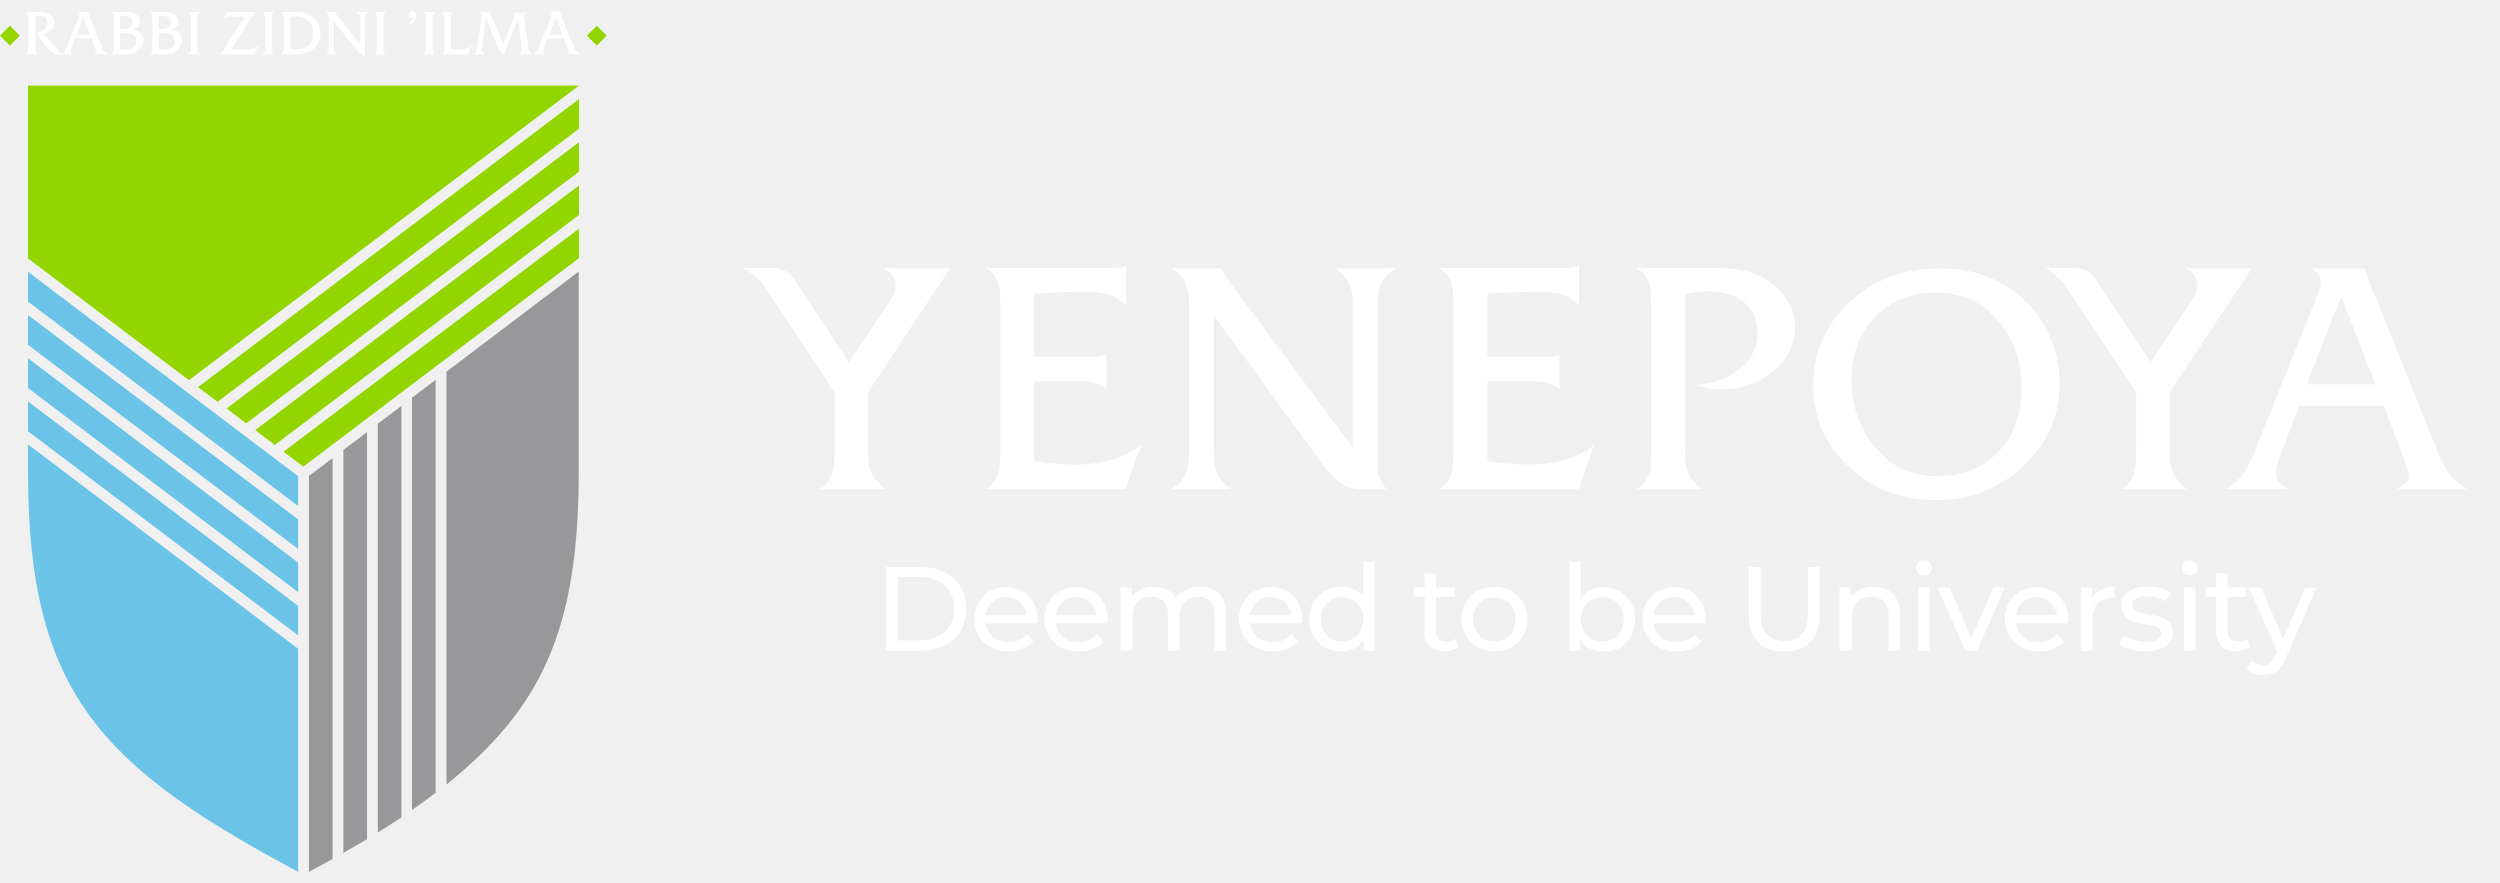
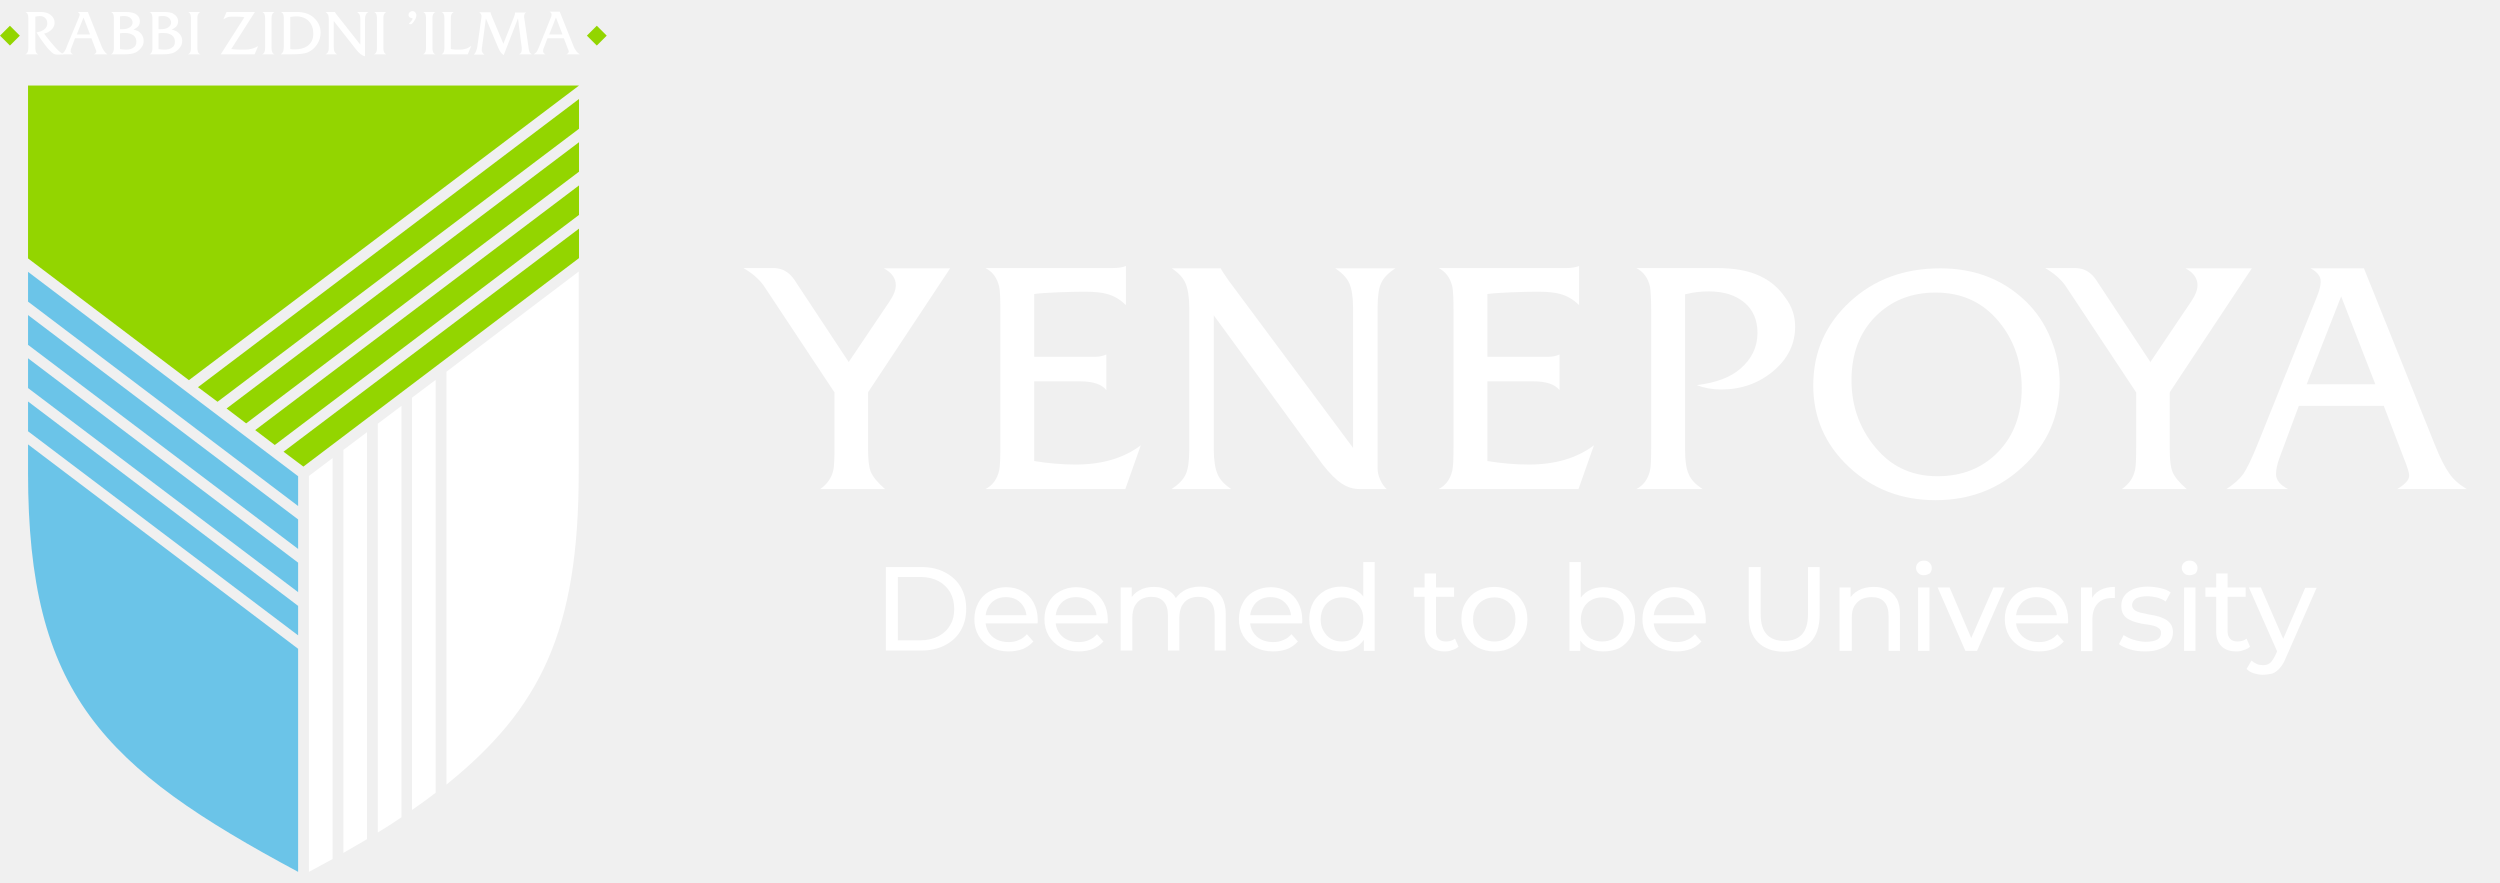
<svg xmlns="http://www.w3.org/2000/svg" version="1.1" id="Layer_1" x="0px" y="0px" viewBox="0 0 856.2 302.4" style="enable-background:new 0 0 856.2 302.4;" xml:space="preserve">
  <style type="text/css">
	.st0{fill:#FFFFFF;}
	.st1{fill:#6BC4E8;}
	.st2{fill:#93D500;}
- 	.st3{fill:#98989A;}
+ 	.st3{fill:#FFFFFF;}
</style>
  <g>
    <path class="st0" d="M303.4,222.9v-28.7h12.1c3.1,0,5.8,0.6,8.1,1.8c2.3,1.2,4.2,2.9,5.4,5c1.3,2.2,1.9,4.7,1.9,7.5   c0,2.8-0.6,5.3-1.9,7.5c-1.3,2.2-3.1,3.8-5.4,5c-2.3,1.2-5,1.8-8.1,1.8H303.4z M307.5,219.3h7.7c2.4,0,4.4-0.5,6.2-1.4   c1.7-0.9,3.1-2.2,4-3.8c1-1.6,1.4-3.5,1.4-5.6c0-2.2-0.5-4-1.4-5.7c-1-1.6-2.3-2.9-4-3.8c-1.7-0.9-3.8-1.4-6.2-1.4h-7.7V219.3z" />
    <path class="st0" d="M345.4,223.1c-2.3,0-4.4-0.5-6.1-1.4c-1.8-1-3.1-2.3-4.1-3.9c-1-1.7-1.5-3.6-1.5-5.7c0-2.2,0.5-4.1,1.4-5.7   c0.9-1.7,2.2-3,3.9-3.9c1.7-0.9,3.5-1.4,5.6-1.4c2.1,0,4,0.5,5.6,1.4c1.6,0.9,2.9,2.2,3.8,3.9c0.9,1.7,1.4,3.6,1.4,5.9   c0,0.2,0,0.4,0,0.6c0,0.2,0,0.4-0.1,0.6h-18.5v-2.8h16.4l-1.6,1c0-1.4-0.3-2.6-0.9-3.7c-0.6-1.1-1.4-1.9-2.5-2.6   c-1.1-0.6-2.3-0.9-3.7-0.9c-1.4,0-2.6,0.3-3.6,0.9c-1.1,0.6-1.9,1.5-2.5,2.6c-0.6,1.1-0.9,2.4-0.9,3.8v0.7c0,1.4,0.3,2.7,1,3.9   c0.7,1.1,1.6,2,2.8,2.6c1.2,0.6,2.6,0.9,4.1,0.9c1.3,0,2.5-0.2,3.5-0.7c1.1-0.4,2-1.1,2.8-2l2.2,2.5c-1,1.1-2.2,2-3.7,2.6   C348.8,222.8,347.2,223.1,345.4,223.1" />
    <path class="st0" d="M369.4,223.1c-2.3,0-4.4-0.5-6.1-1.4c-1.8-1-3.1-2.3-4.1-3.9c-1-1.7-1.5-3.6-1.5-5.7c0-2.2,0.5-4.1,1.4-5.7   c0.9-1.7,2.2-3,3.9-3.9c1.7-0.9,3.5-1.4,5.6-1.4c2.1,0,4,0.5,5.6,1.4c1.6,0.9,2.9,2.2,3.8,3.9c0.9,1.7,1.4,3.6,1.4,5.9   c0,0.2,0,0.4,0,0.6c0,0.2,0,0.4-0.1,0.6h-18.5v-2.8h16.4l-1.6,1c0-1.4-0.3-2.6-0.9-3.7c-0.6-1.1-1.4-1.9-2.5-2.6   c-1.1-0.6-2.3-0.9-3.7-0.9c-1.4,0-2.6,0.3-3.6,0.9c-1.1,0.6-1.9,1.5-2.5,2.6c-0.6,1.1-0.9,2.4-0.9,3.8v0.7c0,1.4,0.3,2.7,1,3.9   c0.7,1.1,1.6,2,2.8,2.6c1.2,0.6,2.6,0.9,4.1,0.9c1.3,0,2.5-0.2,3.5-0.7c1.1-0.4,2-1.1,2.8-2l2.2,2.5c-1,1.1-2.2,2-3.7,2.6   C372.9,222.8,371.2,223.1,369.4,223.1" />
    <path class="st0" d="M383.8,222.9v-21.7h3.8v5.8l-0.6-1.5c0.7-1.4,1.7-2.5,3.2-3.3c1.4-0.8,3.1-1.2,5-1.2c2.1,0,3.9,0.5,5.4,1.5   c1.5,1,2.5,2.6,2.9,4.6l-1.6-0.7c0.7-1.7,1.8-3,3.4-4c1.6-1,3.6-1.5,5.7-1.5c1.7,0,3.3,0.3,4.6,1c1.3,0.7,2.4,1.7,3.1,3.1   c0.7,1.4,1.1,3.2,1.1,5.3v12.5H416v-12c0-2.1-0.5-3.7-1.5-4.8c-1-1.1-2.4-1.6-4.1-1.6c-1.3,0-2.5,0.3-3.4,0.8   c-1,0.5-1.7,1.4-2.3,2.4c-0.5,1.1-0.8,2.4-0.8,4v11.2h-3.9v-12c0-2.1-0.5-3.7-1.5-4.8c-1-1.1-2.4-1.6-4.2-1.6   c-1.3,0-2.4,0.3-3.4,0.8c-1,0.5-1.7,1.4-2.3,2.4c-0.5,1.1-0.8,2.4-0.8,4v11.2H383.8z" />
    <path class="st0" d="M436,223.1c-2.3,0-4.4-0.5-6.1-1.4c-1.8-1-3.1-2.3-4.1-3.9c-1-1.7-1.5-3.6-1.5-5.7c0-2.2,0.5-4.1,1.4-5.7   c0.9-1.7,2.2-3,3.9-3.9c1.7-0.9,3.5-1.4,5.6-1.4c2.1,0,4,0.5,5.6,1.4c1.6,0.9,2.9,2.2,3.8,3.9c0.9,1.7,1.4,3.6,1.4,5.9   c0,0.2,0,0.4,0,0.6c0,0.2,0,0.4-0.1,0.6h-18.5v-2.8h16.4l-1.6,1c0-1.4-0.3-2.6-0.9-3.7c-0.6-1.1-1.4-1.9-2.5-2.6   c-1.1-0.6-2.3-0.9-3.7-0.9c-1.4,0-2.6,0.3-3.6,0.9c-1.1,0.6-1.9,1.5-2.5,2.6c-0.6,1.1-0.9,2.4-0.9,3.8v0.7c0,1.4,0.3,2.7,1,3.9   c0.7,1.1,1.6,2,2.8,2.6c1.2,0.6,2.6,0.9,4.1,0.9c1.3,0,2.5-0.2,3.5-0.7c1.1-0.4,2-1.1,2.8-2l2.2,2.5c-1,1.1-2.2,2-3.7,2.6   C439.4,222.8,437.8,223.1,436,223.1" />
    <path class="st0" d="M459.3,223.1c-2.1,0-4-0.5-5.6-1.4c-1.7-0.9-3-2.2-3.9-3.9c-1-1.7-1.4-3.6-1.4-5.8c0-2.2,0.5-4.1,1.4-5.8   c1-1.7,2.3-2.9,3.9-3.9c1.7-0.9,3.5-1.4,5.6-1.4c1.8,0,3.5,0.4,5,1.2c1.5,0.8,2.7,2,3.5,3.7c0.9,1.6,1.3,3.7,1.3,6.1   c0,2.5-0.4,4.5-1.3,6.1c-0.9,1.6-2,2.9-3.5,3.7C462.9,222.7,461.2,223.1,459.3,223.1 M459.6,219.7c1.4,0,2.6-0.3,3.7-0.9   c1.1-0.6,2-1.5,2.6-2.7c0.6-1.2,1-2.5,1-4c0-1.6-0.3-2.9-1-4c-0.6-1.1-1.5-2-2.6-2.6c-1.1-0.6-2.3-0.9-3.7-0.9   c-1.4,0-2.6,0.3-3.7,0.9c-1.1,0.6-2,1.5-2.6,2.6s-1,2.5-1,4c0,1.5,0.3,2.9,1,4c0.7,1.2,1.5,2.1,2.6,2.7   C457,219.4,458.3,219.7,459.6,219.7 M467.1,222.9V217l0.2-5l-0.4-5v-14.5h3.9v30.4H467.1z" />
    <path class="st0" d="M484.2,201.2H498v3.2h-13.8V201.2z M494.8,223.1c-2.2,0-3.9-0.6-5.1-1.8c-1.2-1.2-1.8-2.9-1.8-5v-19.9h3.9   v19.7c0,1.2,0.3,2.1,0.9,2.7c0.6,0.6,1.4,0.9,2.5,0.9c1.2,0,2.3-0.3,3.1-1l1.2,2.8c-0.6,0.5-1.3,0.9-2.1,1.1   C496.5,223,495.7,223.1,494.8,223.1" />
    <path class="st0" d="M511.8,223.1c-2.2,0-4.1-0.5-5.8-1.4c-1.7-1-3-2.3-4-4c-1-1.7-1.5-3.6-1.5-5.7c0-2.2,0.5-4.1,1.5-5.7   c1-1.7,2.3-3,4-3.9c1.7-0.9,3.6-1.4,5.8-1.4c2.2,0,4.1,0.5,5.8,1.4c1.7,0.9,3,2.2,4,3.9c1,1.7,1.5,3.6,1.5,5.8   c0,2.2-0.5,4.1-1.5,5.7c-1,1.7-2.3,3-4,3.9C515.9,222.7,514,223.1,511.8,223.1 M511.8,219.7c1.4,0,2.6-0.3,3.7-0.9   c1.1-0.6,2-1.5,2.6-2.7c0.6-1.2,0.9-2.5,0.9-4c0-1.6-0.3-2.9-0.9-4c-0.6-1.1-1.5-2-2.6-2.6c-1.1-0.6-2.4-0.9-3.7-0.9   c-1.4,0-2.6,0.3-3.7,0.9c-1.1,0.6-2,1.5-2.6,2.6c-0.7,1.1-1,2.5-1,4c0,1.5,0.3,2.9,1,4c0.7,1.2,1.5,2.1,2.6,2.7   C509.2,219.4,510.5,219.7,511.8,219.7" />
    <path class="st0" d="M537.5,222.9v-30.4h3.9V207l-0.4,5l0.2,5v5.9H537.5z M549,223.1c-1.9,0-3.5-0.4-5-1.2   c-1.5-0.8-2.7-2.1-3.5-3.7c-0.9-1.6-1.3-3.7-1.3-6.1s0.4-4.5,1.3-6.1c0.9-1.6,2.1-2.9,3.6-3.7c1.5-0.8,3.1-1.2,4.9-1.2   c2.1,0,4,0.5,5.7,1.4c1.6,0.9,2.9,2.2,3.9,3.9s1.4,3.6,1.4,5.8s-0.5,4.2-1.4,5.8c-1,1.7-2.3,3-3.9,3.9   C553.1,222.7,551.2,223.1,549,223.1 M548.7,219.7c1.4,0,2.6-0.3,3.8-0.9c1.1-0.6,2-1.5,2.6-2.7c0.6-1.2,1-2.5,1-4   c0-1.6-0.3-2.9-1-4c-0.6-1.1-1.5-2-2.6-2.6c-1.1-0.6-2.4-0.9-3.8-0.9c-1.4,0-2.6,0.3-3.7,0.9c-1.1,0.6-2,1.5-2.6,2.6   c-0.6,1.1-1,2.5-1,4c0,1.5,0.3,2.9,1,4s1.5,2.1,2.6,2.7C546.1,219.4,547.4,219.7,548.7,219.7" />
    <path class="st0" d="M574.2,223.1c-2.3,0-4.4-0.5-6.1-1.4c-1.8-1-3.1-2.3-4.1-3.9c-1-1.7-1.5-3.6-1.5-5.7c0-2.2,0.5-4.1,1.4-5.7   c0.9-1.7,2.2-3,3.9-3.9c1.7-0.9,3.5-1.4,5.6-1.4c2.1,0,4,0.5,5.6,1.4c1.6,0.9,2.9,2.2,3.8,3.9c0.9,1.7,1.4,3.6,1.4,5.9   c0,0.2,0,0.4,0,0.6c0,0.2,0,0.4-0.1,0.6h-18.5v-2.8H582l-1.6,1c0-1.4-0.3-2.6-0.9-3.7c-0.6-1.1-1.4-1.9-2.5-2.6   c-1.1-0.6-2.3-0.9-3.7-0.9c-1.4,0-2.6,0.3-3.6,0.9c-1.1,0.6-1.9,1.5-2.5,2.6c-0.6,1.1-0.9,2.4-0.9,3.8v0.7c0,1.4,0.3,2.7,1,3.9   c0.7,1.1,1.6,2,2.8,2.6c1.2,0.6,2.6,0.9,4.1,0.9c1.3,0,2.5-0.2,3.5-0.7c1.1-0.4,2-1.1,2.8-2l2.2,2.5c-1,1.1-2.2,2-3.7,2.6   C577.6,222.8,576,223.1,574.2,223.1" />
    <path class="st0" d="M611,223.2c-3.8,0-6.7-1.1-8.9-3.2c-2.2-2.2-3.2-5.3-3.2-9.5v-16.3h4.1v16.1c0,3.2,0.7,5.5,2.1,7   c1.4,1.5,3.4,2.2,6,2.2c2.6,0,4.6-0.7,6-2.2c1.4-1.5,2.1-3.8,2.1-7v-16.1h4v16.3c0,4.2-1.1,7.3-3.2,9.5   C617.8,222.1,614.8,223.2,611,223.2" />
    <path class="st0" d="M630,222.9v-21.7h3.8v5.9l-0.6-1.6c0.7-1.4,1.8-2.5,3.3-3.3c1.5-0.8,3.2-1.2,5.2-1.2c1.8,0,3.3,0.3,4.7,1   c1.4,0.7,2.4,1.7,3.2,3.1c0.8,1.4,1.1,3.2,1.1,5.3v12.5h-3.9v-12c0-2.1-0.5-3.7-1.5-4.8c-1-1.1-2.5-1.6-4.3-1.6   c-1.4,0-2.6,0.3-3.6,0.8c-1,0.5-1.8,1.4-2.4,2.4c-0.6,1.1-0.8,2.4-0.8,4v11.2H630z" />
    <path class="st0" d="M658.9,197c-0.8,0-1.4-0.2-1.9-0.7c-0.5-0.5-0.8-1.1-0.8-1.8c0-0.7,0.3-1.4,0.8-1.8c0.5-0.5,1.1-0.7,1.9-0.7   c0.8,0,1.4,0.2,1.9,0.7c0.5,0.5,0.8,1.1,0.8,1.8c0,0.7-0.2,1.4-0.7,1.9C660.3,196.7,659.7,197,658.9,197 M656.9,201.2h3.9v21.7   h-3.9V201.2z" />
    <polygon class="st0" points="673.1,222.9 663.6,201.2 667.7,201.2 676.1,220.8 674.1,220.8 682.7,201.2 686.6,201.2 677.1,222.9     " />
    <path class="st0" d="M698.3,223.1c-2.3,0-4.4-0.5-6.1-1.4c-1.8-1-3.1-2.3-4.1-3.9c-1-1.7-1.5-3.6-1.5-5.7c0-2.2,0.5-4.1,1.4-5.7   c0.9-1.7,2.2-3,3.9-3.9c1.7-0.9,3.5-1.4,5.6-1.4c2.1,0,4,0.5,5.6,1.4c1.6,0.9,2.9,2.2,3.8,3.9c0.9,1.7,1.4,3.6,1.4,5.9   c0,0.2,0,0.4,0,0.6c0,0.2,0,0.4-0.1,0.6h-18.5v-2.8h16.4l-1.6,1c0-1.4-0.3-2.6-0.9-3.7c-0.6-1.1-1.4-1.9-2.5-2.6   c-1.1-0.6-2.3-0.9-3.7-0.9c-1.4,0-2.6,0.3-3.6,0.9c-1.1,0.6-1.9,1.5-2.5,2.6s-0.9,2.4-0.9,3.8v0.7c0,1.4,0.3,2.7,1,3.9   c0.7,1.1,1.6,2,2.8,2.6c1.2,0.6,2.6,0.9,4.1,0.9c1.3,0,2.5-0.2,3.5-0.7c1.1-0.4,2-1.1,2.8-2l2.2,2.5c-1,1.1-2.2,2-3.7,2.6   C701.8,222.8,700.1,223.1,698.3,223.1" />
    <path class="st0" d="M712.7,222.9v-21.7h3.8v5.9l-0.4-1.5c0.6-1.5,1.6-2.6,3-3.4c1.4-0.8,3.2-1.2,5.2-1.2v3.8c-0.2,0-0.3,0-0.5,0   h-0.4c-2.1,0-3.8,0.6-5,1.9c-1.2,1.3-1.8,3.1-1.8,5.5v10.8H712.7z" />
    <path class="st0" d="M734.6,223.1c-1.8,0-3.5-0.2-5.1-0.7c-1.6-0.5-2.9-1.1-3.8-1.8l1.6-3.1c0.9,0.6,2.1,1.2,3.4,1.6   c1.4,0.4,2.8,0.7,4.2,0.7c1.8,0,3.1-0.3,4-0.8c0.8-0.5,1.2-1.2,1.2-2.2c0-0.7-0.2-1.2-0.7-1.6c-0.5-0.4-1.1-0.7-1.9-0.9   s-1.7-0.4-2.7-0.5c-1-0.1-2-0.3-2.9-0.6c-1-0.2-1.9-0.6-2.7-1c-0.8-0.4-1.5-1-2-1.8c-0.5-0.8-0.7-1.8-0.7-3c0-1.3,0.4-2.5,1.1-3.4   c0.7-1,1.8-1.7,3.1-2.3c1.4-0.5,3-0.8,4.8-0.8c1.4,0,2.9,0.2,4.3,0.5c1.5,0.3,2.7,0.8,3.6,1.5l-1.7,3.1c-1-0.7-2-1.1-3.1-1.4   c-1.1-0.2-2.1-0.4-3.2-0.4c-1.7,0-3,0.3-3.9,0.8c-0.8,0.6-1.3,1.3-1.3,2.2c0,0.7,0.3,1.3,0.8,1.7c0.5,0.4,1.2,0.7,2,0.9   c0.8,0.2,1.7,0.4,2.7,0.6c1,0.2,2,0.3,3,0.6c1,0.2,1.9,0.6,2.7,1c0.8,0.4,1.5,1,2,1.7c0.5,0.7,0.8,1.7,0.8,2.9   c0,1.3-0.4,2.4-1.1,3.4c-0.8,1-1.8,1.7-3.2,2.2C738.3,222.9,736.6,223.1,734.6,223.1" />
    <path class="st0" d="M749.9,197c-0.8,0-1.4-0.2-1.9-0.7c-0.5-0.5-0.8-1.1-0.8-1.8c0-0.7,0.3-1.4,0.8-1.8c0.5-0.5,1.1-0.7,1.9-0.7   c0.8,0,1.4,0.2,1.9,0.7c0.5,0.5,0.8,1.1,0.8,1.8c0,0.7-0.2,1.4-0.7,1.9C751.4,196.7,750.7,197,749.9,197 M748,201.2h3.9v21.7H748   V201.2z" />
    <path class="st0" d="M755.3,201.2h13.8v3.2h-13.8V201.2z M765.9,223.1c-2.2,0-3.9-0.6-5.1-1.8c-1.2-1.2-1.8-2.9-1.8-5v-19.9h3.9   v19.7c0,1.2,0.3,2.1,0.9,2.7c0.6,0.6,1.4,0.9,2.5,0.9c1.2,0,2.3-0.3,3.1-1l1.2,2.8c-0.6,0.5-1.3,0.9-2.1,1.1   C767.6,223,766.8,223.1,765.9,223.1" />
    <path class="st0" d="M774.9,231.1c-1,0-2-0.2-3-0.5c-1-0.3-1.8-0.8-2.5-1.5l1.7-2.9c0.5,0.5,1.1,0.9,1.8,1.2   c0.7,0.3,1.4,0.4,2.1,0.4c1,0,1.7-0.2,2.4-0.7c0.6-0.5,1.2-1.4,1.8-2.6l1.4-3l0.4-0.5l8.5-19.7h3.9l-10.5,23.9   c-0.6,1.5-1.3,2.7-2.1,3.6c-0.8,0.9-1.6,1.5-2.6,1.9C777.1,230.9,776,231.1,774.9,231.1 M780.1,223.6l-9.9-22.4h4.1l8.4,19.3   L780.1,223.6z" />
    <path class="st0" d="M390.7,152.5l-5.3,15h-47.9c2.5-1.3,4-3.4,4.7-6.4c0.3-1.4,0.4-4.2,0.4-8.4v-46.2c0-4.1-0.1-6.9-0.4-8.3   c-0.7-3-2.2-5.1-4.7-6.4h43.7c1.7,0,3.1-0.2,4.4-0.7v13.4c-2-2-4.2-3.2-6.4-3.8c-1.7-0.5-4.2-0.8-7.6-0.8c-4.8,0-14.2,0.3-17.4,0.8   v21.5h20.8c1.5,0,2.8-0.3,3.9-0.8v12.2c-1.6-2-4.6-3-9-3h-15.7v27.3c4.9,0.8,9.6,1.2,14.2,1.2C377.4,159.1,384.9,156.9,390.7,152.5   " />
    <path class="st0" d="M545.9,152.5l-5.3,15h-47.9c2.5-1.3,4-3.4,4.7-6.4c0.3-1.4,0.4-4.2,0.4-8.4v-46.2c0-4.1-0.1-6.9-0.4-8.3   c-0.7-3-2.2-5.1-4.7-6.4h43.7c1.7,0,3.1-0.2,4.4-0.7v13.4c-2-2-4.2-3.2-6.4-3.8c-1.7-0.5-4.2-0.8-7.6-0.8c-4.8,0-14.2,0.3-17.4,0.8   v21.5h20.8c1.5,0,2.8-0.3,3.9-0.8v12.2c-1.6-2-4.6-3-9-3h-15.7v27.3c4.9,0.8,9.6,1.2,14.2,1.2C532.6,159.1,540.1,156.9,545.9,152.5   " />
    <path class="st0" d="M614.8,111.9c0,5.9-2.5,11-7.5,15.2c-5,4.2-11,6.3-17.9,6.3c-2.9,0-5.7-0.5-8.3-1.5c6.5-0.8,11.4-2.6,14.8-5.5   c4-3.4,6-7.5,6-12.4c0-4.4-1.5-7.9-4.5-10.4c-3-2.5-7-3.8-12.2-3.8c-2.7,0-5.4,0.3-8.1,1V154c0,3.8,0.4,6.6,1.3,8.5   c0.8,1.9,2.4,3.5,4.7,5h-22.7c2.5-1.3,4-3.4,4.7-6.4c0.3-1.3,0.4-4.1,0.4-8.3v-46.3c0-4.2-0.2-7-0.4-8.3c-0.7-3-2.2-5.1-4.7-6.4h11   h4.2h8.6h3.6c6.2,0,11.2,0.9,15.1,2.8c3.6,1.7,6.4,4.2,8.5,7.3C613.8,105,614.8,108.4,614.8,111.9" />
    <path class="st0" d="M705.4,131.1c0,11.3-4.1,20.8-12.4,28.5c-8.2,7.8-18.3,11.7-30.1,11.7c-11.7,0-21.6-3.8-29.7-11.4   C625.1,152.3,621,143,621,132c0-11.4,4.2-20.9,12.5-28.6c8.3-7.7,18.6-11.5,31-11.5c11.8,0,21.5,3.8,29.3,11.3   c3.6,3.5,6.5,7.7,8.5,12.7C704.4,120.9,705.4,126,705.4,131.1 M692.4,133c0-8.9-2.6-16.5-7.8-22.8c-5.5-6.7-12.7-10-21.7-10   c-8.4,0-15.3,2.8-20.7,8.3c-5.4,5.5-8.1,12.8-8.1,21.7c0,9.4,3.1,17.5,9.3,24.3c5.2,5.7,11.9,8.6,20.1,8.6c8.6,0,15.5-2.8,20.9-8.4   C689.7,149.2,692.4,141.9,692.4,133" />
    <path class="st0" d="M844.8,167.5H821c2.8-1.7,4.1-3.2,4.1-4.6c0-0.9-0.6-3-2-6.4l-6.7-17.5h-29.1l-6.5,17.5   c-0.9,2.3-1.3,4.3-1.3,5.9c0,2,1.4,3.7,4.1,5.1h-21.1c2.6-1.7,4.5-3.4,5.8-5.2c1.2-1.8,2.9-5.2,4.9-10.2l20.3-50.5   c0.9-2.2,1.3-3.9,1.3-5.2c0-1.8-1.2-3.3-3.5-4.5h18.3l24.2,60.2c1.8,4.6,3.5,7.9,5,10C840.2,164.2,842.3,166,844.8,167.5    M813.5,131.6l-11.7-30.1L790,131.6H813.5z" />
    <path class="st0" d="M471.8,160.5v-55.1c0-3.8,0.4-6.7,1.2-8.4c0.8-1.8,2.4-3.5,4.9-5.1h-20.6c2.4,1.6,4,3.3,4.8,5.1   c0.8,1.8,1.3,4.6,1.3,8.4v48l-42.6-57.3c-1.7-2.4-2.6-3.8-2.7-4.2h-16.8c2.3,1.5,3.9,3.2,4.7,5.1c0.8,1.8,1.3,4.7,1.3,8.4V154   c0,3.8-0.4,6.7-1.2,8.4c-0.8,1.8-2.4,3.5-4.9,5.1h20.5c-2.3-1.5-3.9-3.2-4.7-5.1c-0.8-1.8-1.3-4.7-1.3-8.4v-46l37.3,51.1   c4.9,6.2,8.3,8.4,12.8,8.4h9.1C473.1,165.8,471.8,162.9,471.8,160.5" />
    <path class="st0" d="M297.3,134.4V154c0,3.5,0.3,6,0.9,7.5c0.7,1.8,2.4,3.8,4.9,6h-22.2c2.4-1.7,3.9-3.8,4.5-6.5   c0.3-1.2,0.4-4,0.4-8.2v-18.4l-23.6-35.6c-1.9-3.1-4.8-5.4-7.6-7h10.1c4.3,0,6.4,2.4,8,5l18.7,28.3" />
    <path class="st0" d="M295,137.8l30.4-45.9h-22.7c2.8,1.5,4.1,3.5,4.1,5.8c0,1.5-0.7,3.4-2.2,5.6l-16.3,24.2" />
    <path class="st0" d="M743.1,134.4V154c0,3.5,0.3,6,0.9,7.5c0.7,1.8,2.4,3.8,4.9,6h-22.2c2.4-1.7,3.9-3.8,4.5-6.5   c0.3-1.2,0.4-4,0.4-8.2v-18.4L708,98.8c-1.9-3.1-4.8-5.4-7.6-7h10.1c4.3,0,6.4,2.4,8,5l18.7,28.3" />
    <path class="st0" d="M740.8,137.8l30.4-45.9h-22.7c2.8,1.5,4.1,3.5,4.1,5.8c0,1.5-0.7,3.4-2.2,5.6l-16.3,24.2" />
    <polygon class="st1" points="102.1,188 102.1,177.9 9.6,107.9 9.6,118.1  " />
    <polygon class="st1" points="9.6,103.3 102.1,173.3 102.1,163.1 9.6,93.1  " />
    <polygon class="st1" points="102.1,202.8 102.1,192.7 9.6,122.7 9.6,132.9  " />
    <polygon class="st2" points="77.6,139.9 84.3,145 198.3,58.8 198.3,48.7  " />
    <polygon class="st2" points="198.3,63.5 87.4,147.3 94.1,152.4 198.3,73.6  " />
    <polygon class="st1" points="102.1,207.5 9.6,137.5 9.6,147.7 102.1,217.6  " />
    <polygon class="st2" points="67.8,132.6 74.5,137.6 198.3,44.1 198.3,33.9  " />
    <polygon class="st2" points="9.6,29.3 9.6,88.5 64.7,130.2 198.3,29.3  " />
    <polygon class="st2" points="198.3,78.3 97.1,154.7 103.9,159.8 198.3,88.4  " />
    <path class="st1" d="M102.1,222.2l-92.5-70v9.6c0,75.8,25.5,100.9,92.5,136.8V222.2z" />
    <path class="st3" d="M113.9,156.9l-8.1,6.1v135.6c2.8-1.5,5.5-3,8.1-4.4V156.9z" />
    <path class="st3" d="M152.9,127.3v141.4c32.2-26,45.3-52.5,45.3-106.9V93L152.9,127.3z" />
    <path class="st3" d="M125.7,148l-8.1,6.1v138c2.8-1.6,5.5-3.2,8.1-4.7V148z" />
    <path class="st3" d="M137.5,139l-8.1,6.1v140c2.8-1.7,5.5-3.4,8.1-5.2V139z" />
    <path class="st3" d="M149.2,130.1l-8.1,6.1v141.2c2.8-1.9,5.5-3.9,8.1-5.9V130.1z" />
    <path class="st0" d="M21.8,18.6c-1.1,0.1-1.8,0.1-2,0.1c-0.6,0-1.2-0.1-1.6-0.4c-0.5-0.3-1-0.9-1.8-1.7c-1.4-1.7-2.7-3.5-3.9-5.5   c2.4-0.4,3.7-1.5,3.7-3.1c0-0.7-0.2-1.3-0.7-1.8c-0.5-0.5-1.1-0.7-1.9-0.7c-0.4,0-0.9,0.1-1.5,0.2v10.1c0,0.8,0,1.3,0.1,1.6   c0.1,0.6,0.4,1,0.9,1.2H8.7c0.5-0.2,0.8-0.7,0.9-1.2c0.1-0.3,0.1-0.8,0.1-1.6V6.9c0-0.8,0-1.3-0.1-1.6c-0.1-0.6-0.4-1-0.9-1.2h3.2   h1h1c1.4,0,2.5,0.3,3.3,0.9c1,0.7,1.5,1.7,1.5,2.8c0,0.8-0.3,1.6-1,2.3c-0.7,0.7-1.5,1.2-2.6,1.4c1.6,2.2,3,3.8,3.9,4.8   C20,17.4,20.9,18.2,21.8,18.6" />
    <path class="st0" d="M36.8,18.6h-4.6c0.5-0.3,0.8-0.6,0.8-0.9c0-0.2-0.1-0.6-0.4-1.2l-1.3-3.4h-5.6l-1.3,3.4   c-0.2,0.4-0.2,0.8-0.2,1.1c0,0.4,0.3,0.7,0.8,1h-4c0.5-0.3,0.9-0.7,1.1-1c0.2-0.3,0.6-1,0.9-2L27,6c0.2-0.4,0.3-0.8,0.3-1   c0-0.3-0.2-0.6-0.7-0.9h3.5l4.6,11.5c0.3,0.9,0.7,1.5,1,1.9C36,18,36.3,18.3,36.8,18.6 M30.8,11.7L28.6,6l-2.3,5.8H30.8z" />
    <path class="st0" d="M49.2,14c0,0.8-0.2,1.6-0.8,2.3c-0.5,0.7-1.2,1.3-2,1.7c-0.9,0.4-2.1,0.6-3.7,0.6H38c0.5-0.2,0.8-0.7,0.9-1.2   c0.1-0.2,0.1-0.8,0.1-1.6V6.9c0-0.8,0-1.3-0.1-1.6c-0.1-0.6-0.4-1-0.9-1.2h3.1h0.4h0.8h0.7c1.4,0,2.4,0.2,3.1,0.5   c1.2,0.6,1.8,1.5,1.8,2.7c0,1-0.4,1.8-1.3,2.3c-0.2,0.2-0.5,0.3-0.9,0.5c0.7,0.2,1.2,0.4,1.7,0.6C48.5,11.5,49.2,12.6,49.2,14    M45.4,7.7c0-0.6-0.3-1.2-0.8-1.6c-0.5-0.4-1.2-0.6-2-0.6c-0.4,0-0.9,0-1.5,0.1V10c0.3,0,0.5,0,0.8,0c1,0,1.9-0.2,2.5-0.6   C45.1,8.9,45.4,8.4,45.4,7.7 M46.7,14.3c0-0.9-0.3-1.7-1-2.2c-0.7-0.5-1.6-0.8-2.9-0.8c-0.6,0-1.1,0-1.7,0.1v5.4   c0.7,0.1,1.3,0.2,1.9,0.2c1.2,0,2.1-0.2,2.7-0.7C46.4,15.9,46.7,15.2,46.7,14.3" />
    <path class="st0" d="M62.4,14c0,0.8-0.2,1.6-0.8,2.3c-0.5,0.7-1.2,1.3-2,1.7c-0.9,0.4-2.1,0.6-3.7,0.6h-4.7   c0.5-0.2,0.8-0.7,0.9-1.2c0.1-0.2,0.1-0.8,0.1-1.6V6.9c0-0.8,0-1.3-0.1-1.6c-0.1-0.6-0.4-1-0.9-1.2h3.1h0.4h0.8h0.7   c1.4,0,2.4,0.2,3,0.5C60.4,5.3,61,6.2,61,7.3c0,1-0.4,1.8-1.3,2.3c-0.2,0.2-0.5,0.3-0.9,0.5c0.7,0.2,1.2,0.4,1.6,0.6   C61.7,11.5,62.4,12.6,62.4,14 M58.6,7.7c0-0.6-0.3-1.2-0.8-1.6c-0.5-0.4-1.2-0.6-2-0.6c-0.4,0-0.9,0-1.5,0.1V10c0.3,0,0.5,0,0.8,0   c1,0,1.9-0.2,2.5-0.6C58.3,8.9,58.6,8.4,58.6,7.7 M59.9,14.3c0-0.9-0.3-1.7-1-2.2c-0.7-0.5-1.6-0.8-2.9-0.8c-0.6,0-1.1,0-1.7,0.1   v5.4c0.7,0.1,1.3,0.2,1.9,0.2c1.2,0,2.1-0.2,2.7-0.7C59.6,15.9,59.9,15.2,59.9,14.3" />
    <path class="st0" d="M68.6,18.6h-4.2c0.5-0.2,0.8-0.7,0.9-1.2c0.1-0.3,0.1-0.8,0.1-1.6V6.9c0-0.8,0-1.3-0.1-1.6   c-0.1-0.6-0.4-1-0.9-1.2h4.2c-0.5,0.3-0.8,0.7-0.9,1.2c-0.1,0.2-0.1,0.8-0.1,1.6v8.9c0,0.8,0,1.3,0.1,1.6   C67.8,18,68.1,18.4,68.6,18.6" />
    <path class="st0" d="M88.4,15.8l-1.2,2.8H75.6l8.1-12.7c-1.1-0.2-2.3-0.2-3.6-0.2c-0.8,0-1.4,0-1.8,0.1c-0.5,0.1-1,0.4-1.8,0.8   l1.1-2.5h9.7l-8.1,12.7c1.8,0.2,3.3,0.2,4.7,0.2C85.5,17,87,16.6,88.4,15.8" />
    <path class="st0" d="M94,18.6h-4.2c0.5-0.2,0.8-0.7,0.9-1.2c0.1-0.3,0.1-0.8,0.1-1.6V6.9c0-0.8,0-1.3-0.1-1.6   c-0.1-0.6-0.4-1-0.9-1.2H94c-0.5,0.3-0.8,0.7-0.9,1.2C93,5.6,93,6.1,93,6.9v8.9c0,0.8,0,1.3,0.1,1.6C93.2,18,93.5,18.4,94,18.6" />
    <path class="st0" d="M109.8,11.2c0,1.4-0.4,2.8-1.2,4c-0.8,1.2-1.8,2.1-3.1,2.7c-1.1,0.5-3,0.7-5.8,0.7h-3.5c0.4-0.4,0.7-0.7,0.8-1   c0.1-0.4,0.2-1,0.2-1.9V6.9c0-0.8,0-1.3-0.1-1.6c-0.1-0.6-0.4-1-0.9-1.2h2.2h1.5h1.7c2.4,0,4.3,0.6,5.7,1.8   C108.9,7.3,109.8,9,109.8,11.2 M107.3,11.5c0-1.7-0.5-3.1-1.5-4.2c-1-1.1-2.5-1.7-4.4-1.7c-0.6,0-1.2,0.1-2,0.2v11   c0.5,0.1,1.1,0.1,1.6,0.1c1.8,0,3.2-0.4,4.2-1.1C106.6,14.9,107.3,13.4,107.3,11.5" />
    <path class="st0" d="M126.2,4.1c-0.5,0.3-0.8,0.6-0.9,1C125.1,5.4,125,6,125,6.7v12.6c-1.1-0.3-2.1-1.1-3-2.3l-7.7-9.8V16   c0,0.7,0.1,1.3,0.2,1.6c0.2,0.4,0.5,0.7,0.9,1h-3.9c0.5-0.3,0.8-0.6,0.9-1c0.2-0.3,0.2-0.9,0.2-1.6V6.7c0-0.7-0.1-1.3-0.2-1.6   c-0.2-0.4-0.5-0.7-0.9-1h3.2c0,0.1,0.2,0.4,0.5,0.8l8.2,10.4V6.7c0-0.7-0.1-1.3-0.2-1.6c-0.2-0.3-0.5-0.7-0.9-1H126.2z" />
    <path class="st0" d="M132.3,18.6h-4.2c0.5-0.2,0.8-0.7,0.9-1.2c0.1-0.3,0.1-0.8,0.1-1.6V6.9c0-0.8,0-1.3-0.1-1.6   c-0.1-0.6-0.4-1-0.9-1.2h4.2c-0.5,0.3-0.8,0.7-0.9,1.2c-0.1,0.2-0.1,0.8-0.1,1.6v8.9c0,0.8,0,1.3,0.1,1.6   C131.5,18,131.8,18.4,132.3,18.6" />
    <path class="st0" d="M142.6,5.2c0,0.8-0.4,1.6-1.2,2.6c-0.3,0.3-0.5,0.5-0.6,0.5c0,0-0.1,0-0.2,0L140,8.2c0.8-0.9,1.3-1.5,1.3-1.8   c0-0.1-0.1-0.2-0.3-0.2c-0.7-0.1-1.1-0.5-1.1-1.1c0-0.3,0.1-0.6,0.4-0.9c0.3-0.2,0.6-0.4,0.9-0.4c0.4,0,0.7,0.1,1,0.4   C142.4,4.5,142.6,4.8,142.6,5.2" />
    <path class="st0" d="M149.1,18.6h-4.2c0.5-0.2,0.8-0.7,0.9-1.2c0.1-0.3,0.1-0.8,0.1-1.6V6.9c0-0.8,0-1.3-0.1-1.6   c-0.1-0.6-0.4-1-0.9-1.2h4.2c-0.5,0.3-0.8,0.7-0.9,1.2c-0.1,0.2-0.1,0.8-0.1,1.6v8.9c0,0.8,0,1.3,0.1,1.6   C148.3,18,148.6,18.4,149.1,18.6" />
    <path class="st0" d="M161.4,15.7l-1.2,2.9h-9c0.5-0.2,0.8-0.7,0.9-1.2c0.1-0.3,0.1-0.8,0.1-1.6V6.9c0-0.8,0-1.3-0.1-1.6   c-0.1-0.6-0.4-1-0.9-1.2h4.2c-0.5,0.3-0.8,0.7-0.9,1.2c-0.1,0.2-0.1,0.8-0.1,1.6v9.9c1,0.2,2,0.2,3,0.2c0.8,0,1.5-0.1,2.1-0.3   C160,16.6,160.7,16.2,161.4,15.7" />
    <path class="st0" d="M182.1,18.6h-4.3c0.6-0.3,0.9-0.8,0.9-1.7c0-0.3,0-0.7-0.1-1.2l-1.2-9.4l-4.9,12.6c-0.5-0.4-0.9-0.8-1.1-1.1   c-0.2-0.3-0.4-0.7-0.7-1.3l-4.3-10.2l-1.3,9.7c-0.1,0.5-0.1,0.9-0.1,1.2c0,0.6,0.3,1,0.9,1.5h-3.6c0.6-0.6,1-1.6,1.2-2.9l1.3-9.3   c0.1-0.6,0.1-1,0.1-1.1c0-0.4-0.3-0.9-0.8-1.2h3.9c0,0.2,0.1,0.5,0.2,0.8l4.2,10l3.6-9.1c0.3-0.7,0.4-1.2,0.4-1.6h3.8   c-0.5,0.2-0.7,0.7-0.7,1.4c0,0.2,0,0.5,0.1,0.8l1.4,9.7c0.1,0.8,0.2,1.3,0.4,1.7C181.4,18,181.7,18.3,182.1,18.6" />
    <path class="st0" d="M198.6,18.6H194c0.5-0.3,0.8-0.6,0.8-0.9c0-0.2-0.1-0.6-0.4-1.2l-1.3-3.4h-5.6l-1.3,3.4   c-0.2,0.4-0.2,0.8-0.2,1.1c0,0.4,0.3,0.7,0.8,1h-4c0.5-0.3,0.9-0.7,1.1-1c0.2-0.3,0.5-1,0.9-2l3.9-9.7c0.2-0.4,0.2-0.8,0.2-1   c0-0.3-0.2-0.6-0.7-0.9h3.5l4.6,11.5c0.3,0.9,0.7,1.5,1,1.9C197.7,18,198.1,18.3,198.6,18.6 M192.6,11.7L190.4,6l-2.3,5.8H192.6z" />
    <rect x="202" y="9.8" transform="matrix(0.7071 -0.7071 0.7071 0.7071 51.2345 148.1113)" class="st2" width="4.8" height="4.8" />
    <rect x="1" y="9.8" transform="matrix(0.7071 -0.7071 0.7071 0.7071 -7.636 5.9883)" class="st2" width="4.8" height="4.8" />
  </g>
</svg>
